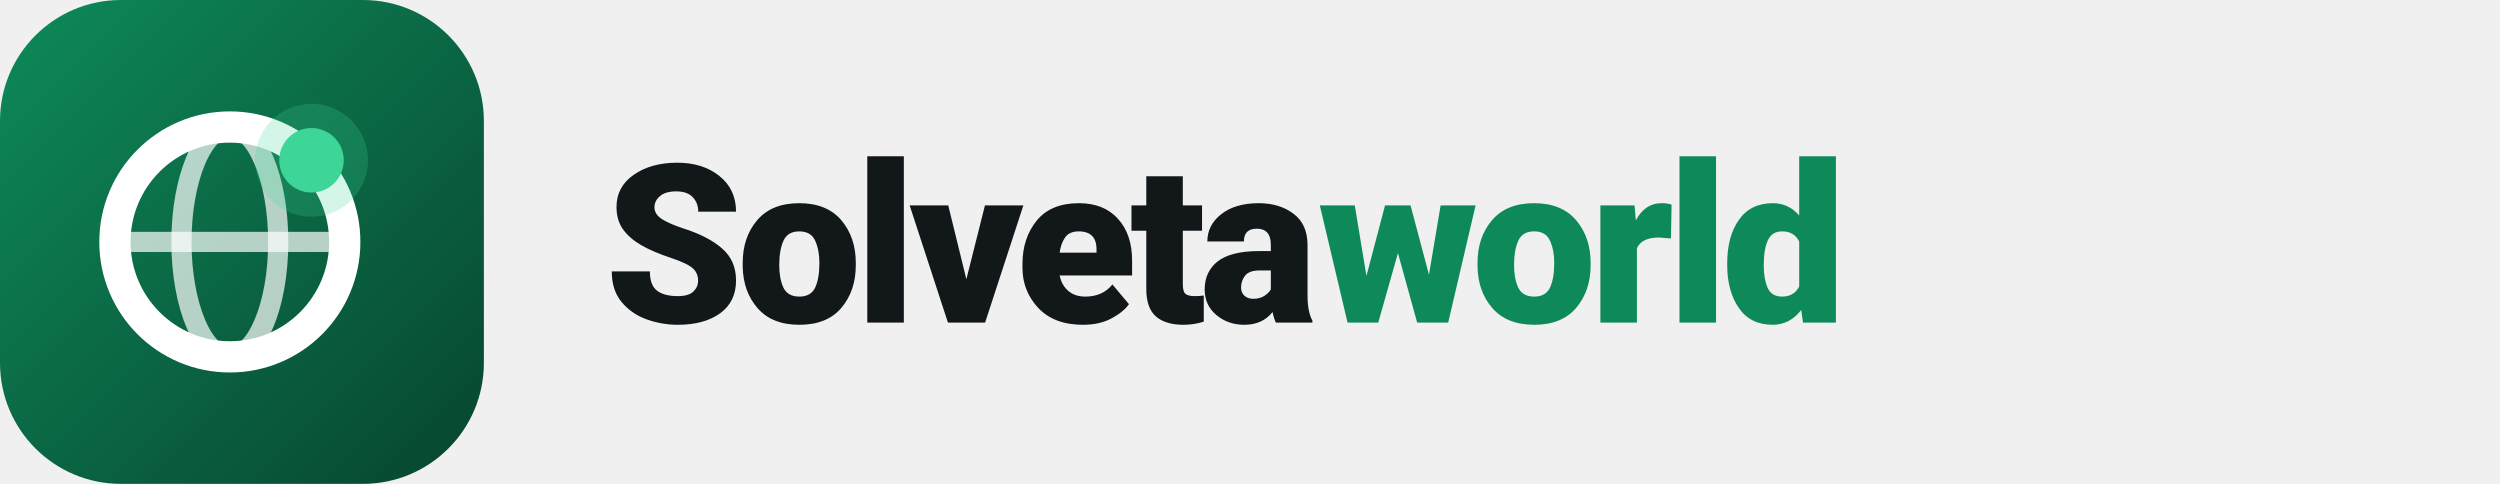
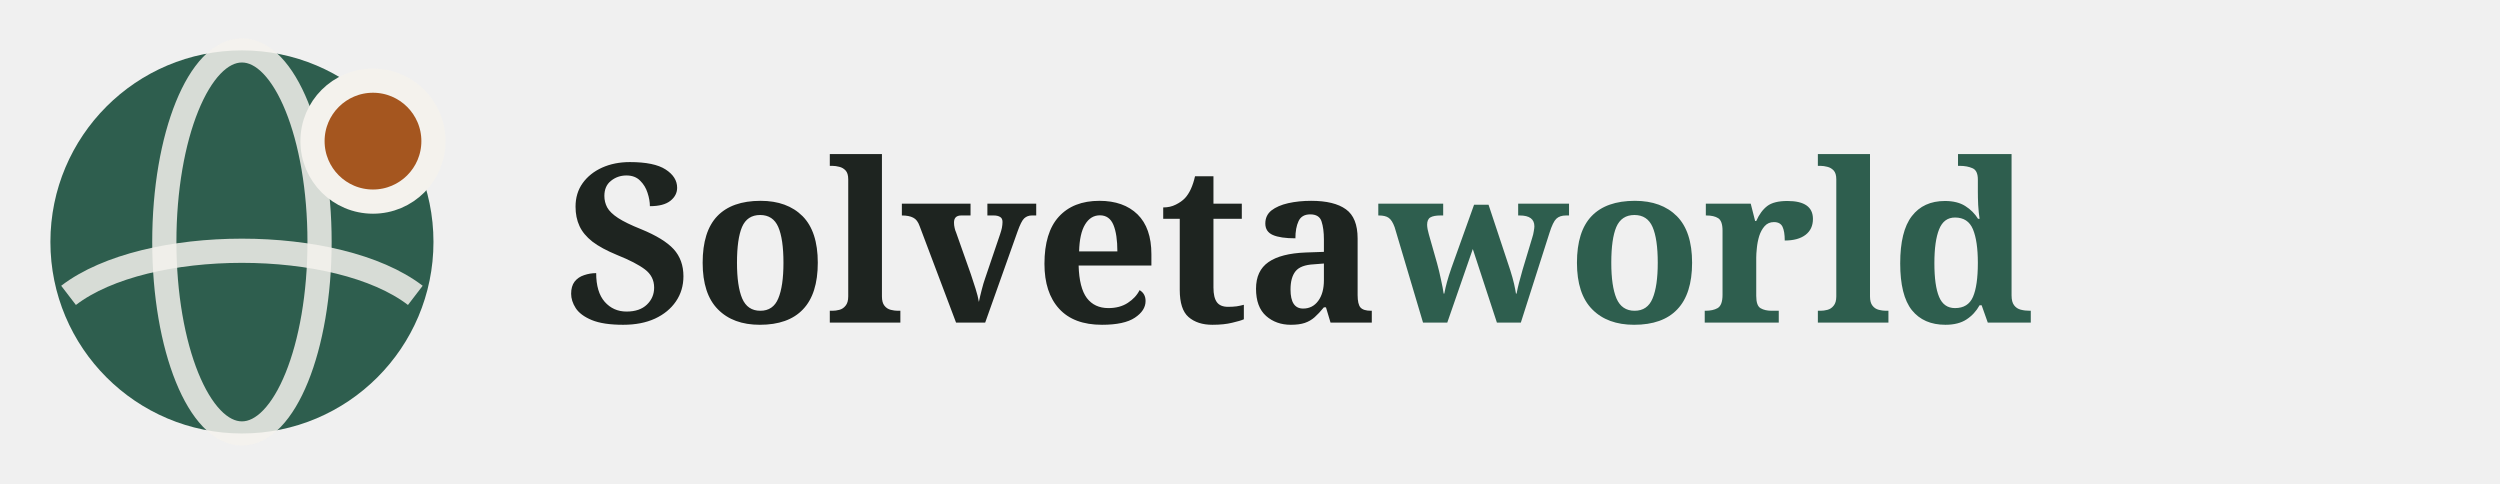
<svg xmlns="http://www.w3.org/2000/svg" width="248" height="48" viewBox="0 0 248 48" fill="none" role="img" aria-label="Solvetaworld">
-   <defs>
-     <linearGradient id="logoMarkBg" x1="0" y1="0" x2="48" y2="48" gradientUnits="userSpaceOnUse">
-       <stop offset="0%" stop-color="#0E8A5A" />
-       <stop offset="100%" stop-color="#07452D" />
-     </linearGradient>
-   </defs>
-   <rect width="48" height="48" rx="12" fill="url(#logoMarkBg)" />
-   <circle cx="22.8" cy="24" r="11.4" fill="none" stroke="#FFFFFF" stroke-width="3.1" />
-   <ellipse cx="22.8" cy="24" rx="4.8" ry="11.4" fill="none" stroke="#FFFFFF" stroke-width="2" stroke-opacity="0.7" />
-   <path d="M11.4 24 H34.2" stroke="#FFFFFF" stroke-width="2" stroke-opacity="0.7" />
-   <circle cx="30.9" cy="15.9" r="5.6" fill="#3ED598" fill-opacity="0.22" />
-   <circle cx="30.9" cy="15.9" r="3.2" fill="#3ED598" />
-   <text x="60" y="32" font-family="-apple-system, BlinkMacSystemFont, 'Segoe UI', Roboto, Inter, system-ui, sans-serif" font-size="22" font-weight="800" letter-spacing="-0.03em" fill="#12171A">Solveta<tspan fill="#0E8A5A">world</tspan>
+   <circle cx="24" cy="24" r="19" fill="#2E5E4E" />
+   <ellipse cx="24" cy="24" rx="7.7" ry="19" fill="none" stroke="#F4F2ED" stroke-width="2.4" stroke-opacity="0.85" />
+   <path d="M6.8 29.3 C 14.5 23.4, 33.5 23.4, 41.2 29.3" fill="none" stroke="#F4F2ED" stroke-width="2.4" stroke-opacity="0.85" />
+   <circle cx="37" cy="14" r="6" fill="#A5561F" stroke="#F4F2ED" stroke-width="2.4" />
+   <text x="56" y="32" font-family="'Bricolage Grotesque', Georgia, serif" font-size="22" font-weight="600" letter-spacing="-0.01em" fill="#1E2420">Solveta<tspan fill="#2E5E4E">world</tspan>
  </text>
</svg>
